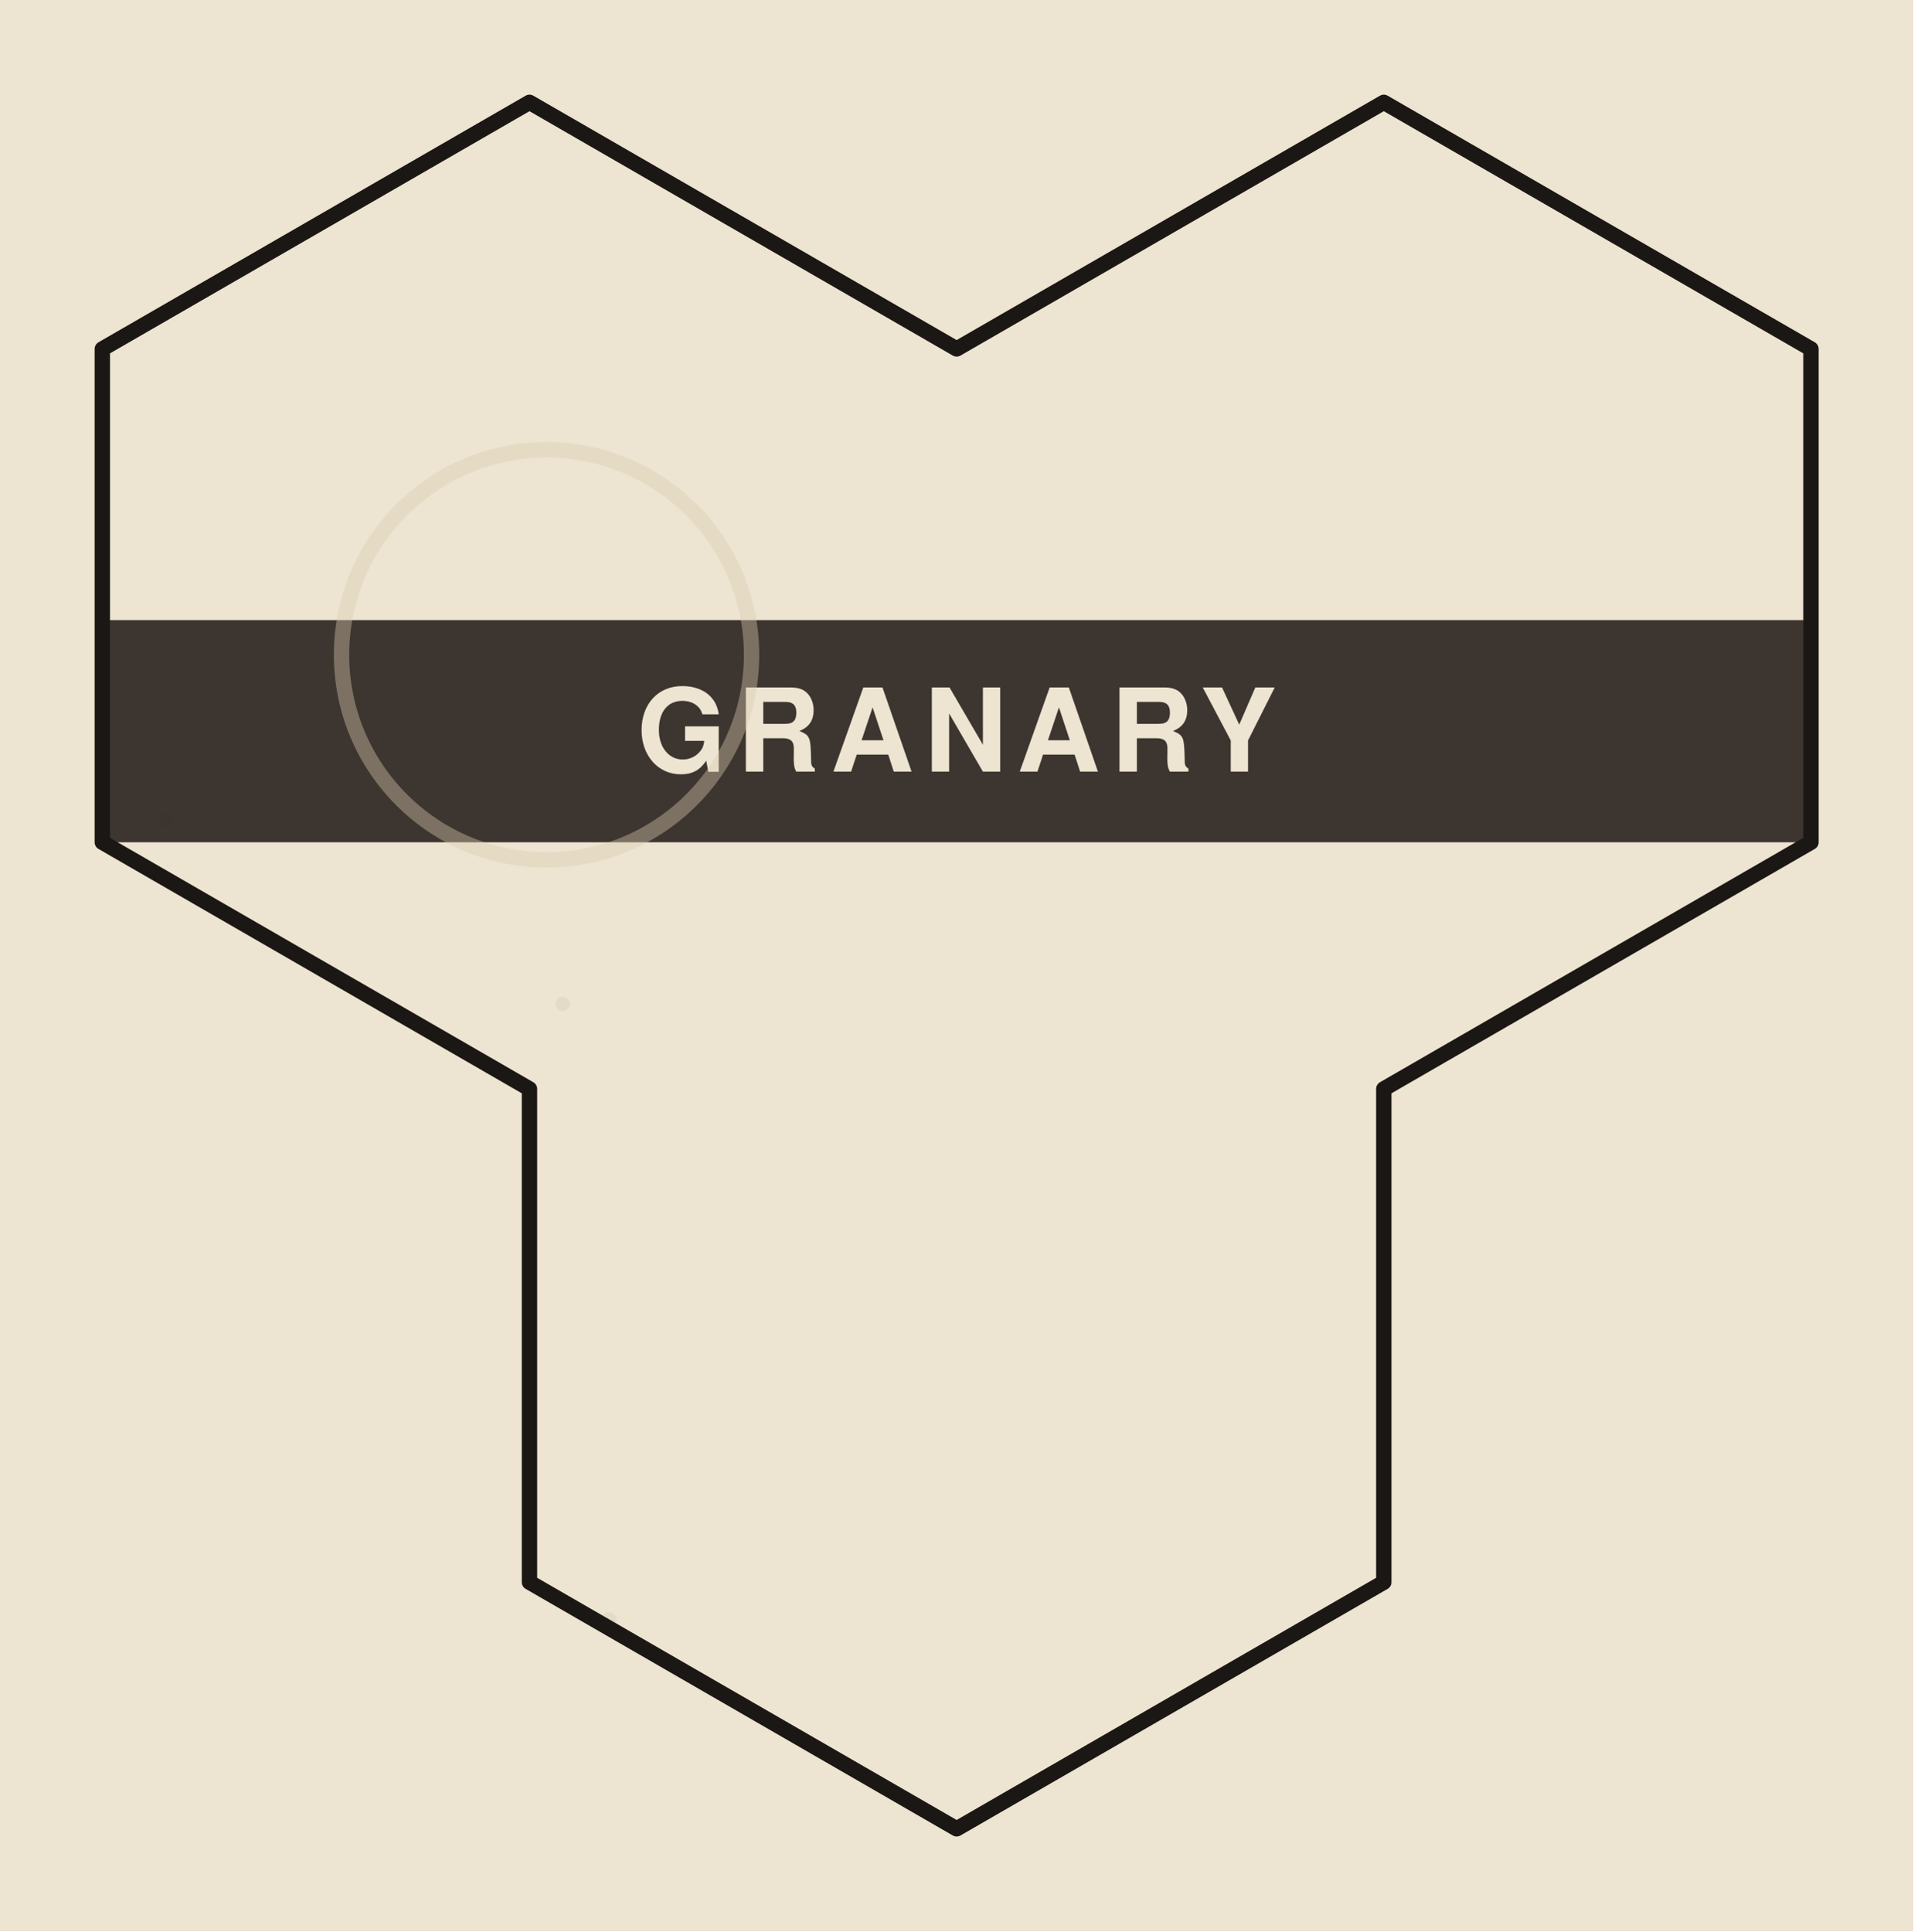
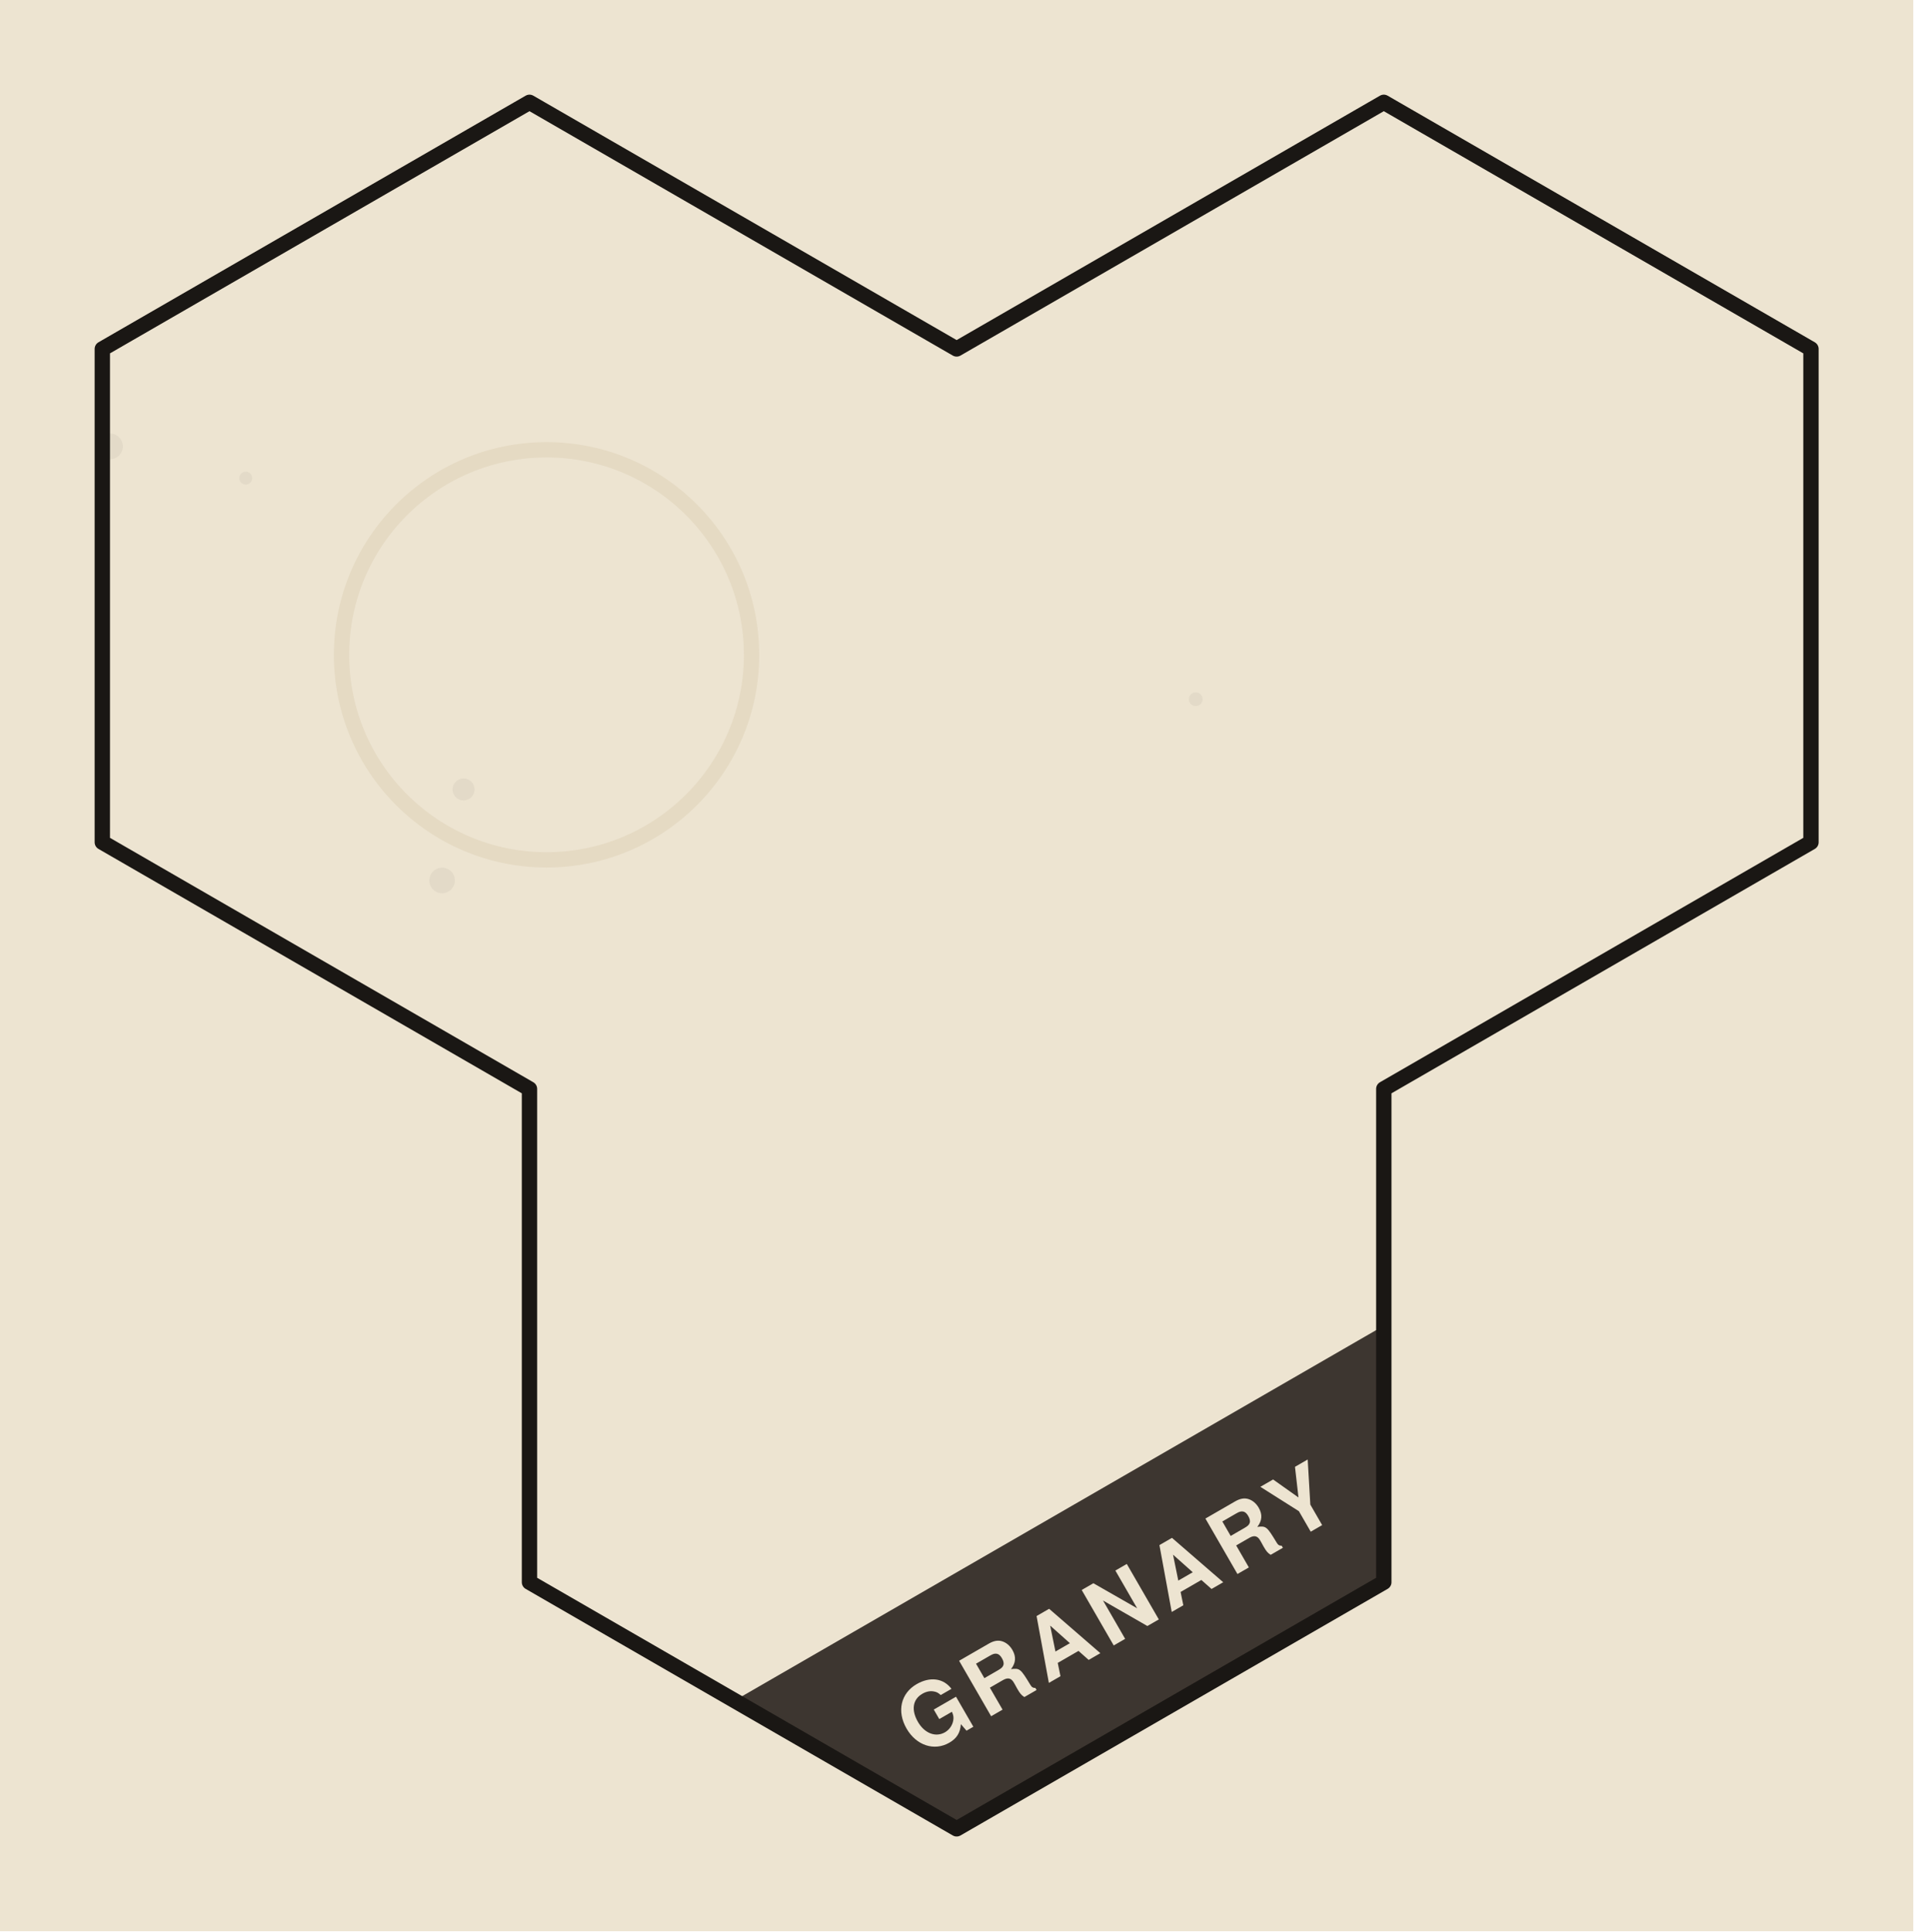
<svg xmlns="http://www.w3.org/2000/svg" viewBox="0 0 299.2 301.97" width="299.2" height="301.97" font-family="Georgia, 'Iowan Old Style', 'Times New Roman', serif">
  <defs>
-     <clipPath id="cut-granary">
+     <clipPath id="cut-tile-granary">
      <path d="M 0,-77.13 L 66.8,-38.57 L 66.8,38.57 L 0,77.13 L -66.8,38.57 L -66.8,-38.57 Z" transform="translate(82.8 93.13)" />
      <path d="M 133.6,-77.13 L 200.4,-38.57 L 200.4,38.57 L 133.6,77.13 L 66.8,38.57 L 66.8,-38.57 Z" transform="translate(82.8 93.13)" />
      <path d="M 66.8,38.57 L 133.6,77.13 L 133.6,154.27 L 66.8,192.83 L 0,154.27 L 0,77.13 Z" transform="translate(82.8 93.13)" />
    </clipPath>
  </defs>
  <g id="wash">
    <rect x="0" y="0" width="299.2" height="301.97" fill="#EDE4D1" />
-     <g clip-path="url(#cut-granary)">
+     <g clip-path="url(#cut-tile-granary)">
    
  </g>
  </g>
  <g id="ink" fill="#1A1714">
-     <g clip-path="url(#cut-granary)">
-       <rect x="14" y="96.96" width="271.2" height="34.74" fill="#3D3630" />
-       <text x="149.6" y="120.65" font-size="18.04" text-anchor="middle" font-family="Helvetica, Arial, sans-serif" font-weight="bold" letter-spacing="1.6" fill="#EDE4D1">GRANARY</text>
+     <g clip-path="url(#cut-tile-granary)">
+       <path d="M 149.6,285.97 L 216.4,247.4 L 216.4,207.29 L 114.86,265.91 Z" fill="#3D3630" />
+       <g transform="rotate(-30 174.32 251.64)">
+         <text x="174.32" y="256.45" font-size="13.73" text-anchor="middle" font-family="Helvetica, Arial, sans-serif" font-weight="bold" letter-spacing="1.22" fill="#EDE4D1">GRANARY</text>
+       </g>
    </g>
    <path d="M 0,-77.13 L 66.8,-38.57 L 133.6,-77.13 L 200.4,-38.57 L 200.4,38.57 L 133.6,77.13 L 133.6,154.27 L 66.8,192.83 L 0,154.27 L 0,77.13 L -66.8,38.57 L -66.8,-38.57 Z" transform="translate(82.8 93.13)" fill="none" stroke="#1A1714" stroke-width="2.4" stroke-linejoin="round" />
  </g>
-   <g id="grime" clip-path="url(#cut-granary)">
+   <g id="grime" clip-path="url(#cut-tile-granary)">
    <g fill="#1A1714" opacity="0.05">
-       <circle cx="282.09" cy="189.2" r="1.74" />
-       <circle cx="95.17" cy="253.31" r="1.24" />
-       <circle cx="116.5" cy="17.6" r="2.03" />
-       <circle cx="25.96" cy="128.13" r="1.2" />
-       <circle cx="87.98" cy="156.96" r="1.12" />
+       <circle cx="72.49" cy="123.44" r="1.72" />
+       <circle cx="38.43" cy="74.76" r="1.01" />
+       <circle cx="186.99" cy="109.33" r="1.08" />
+       <circle cx="69.14" cy="137.67" r="2" />
+       <circle cx="17.21" cy="69.8" r="2" />
    </g>
    <circle cx="85.47" cy="102.39" r="32.06" fill="none" stroke="#D9CBAF" stroke-width="2.4" opacity="0.4" />
  </g>
</svg>
